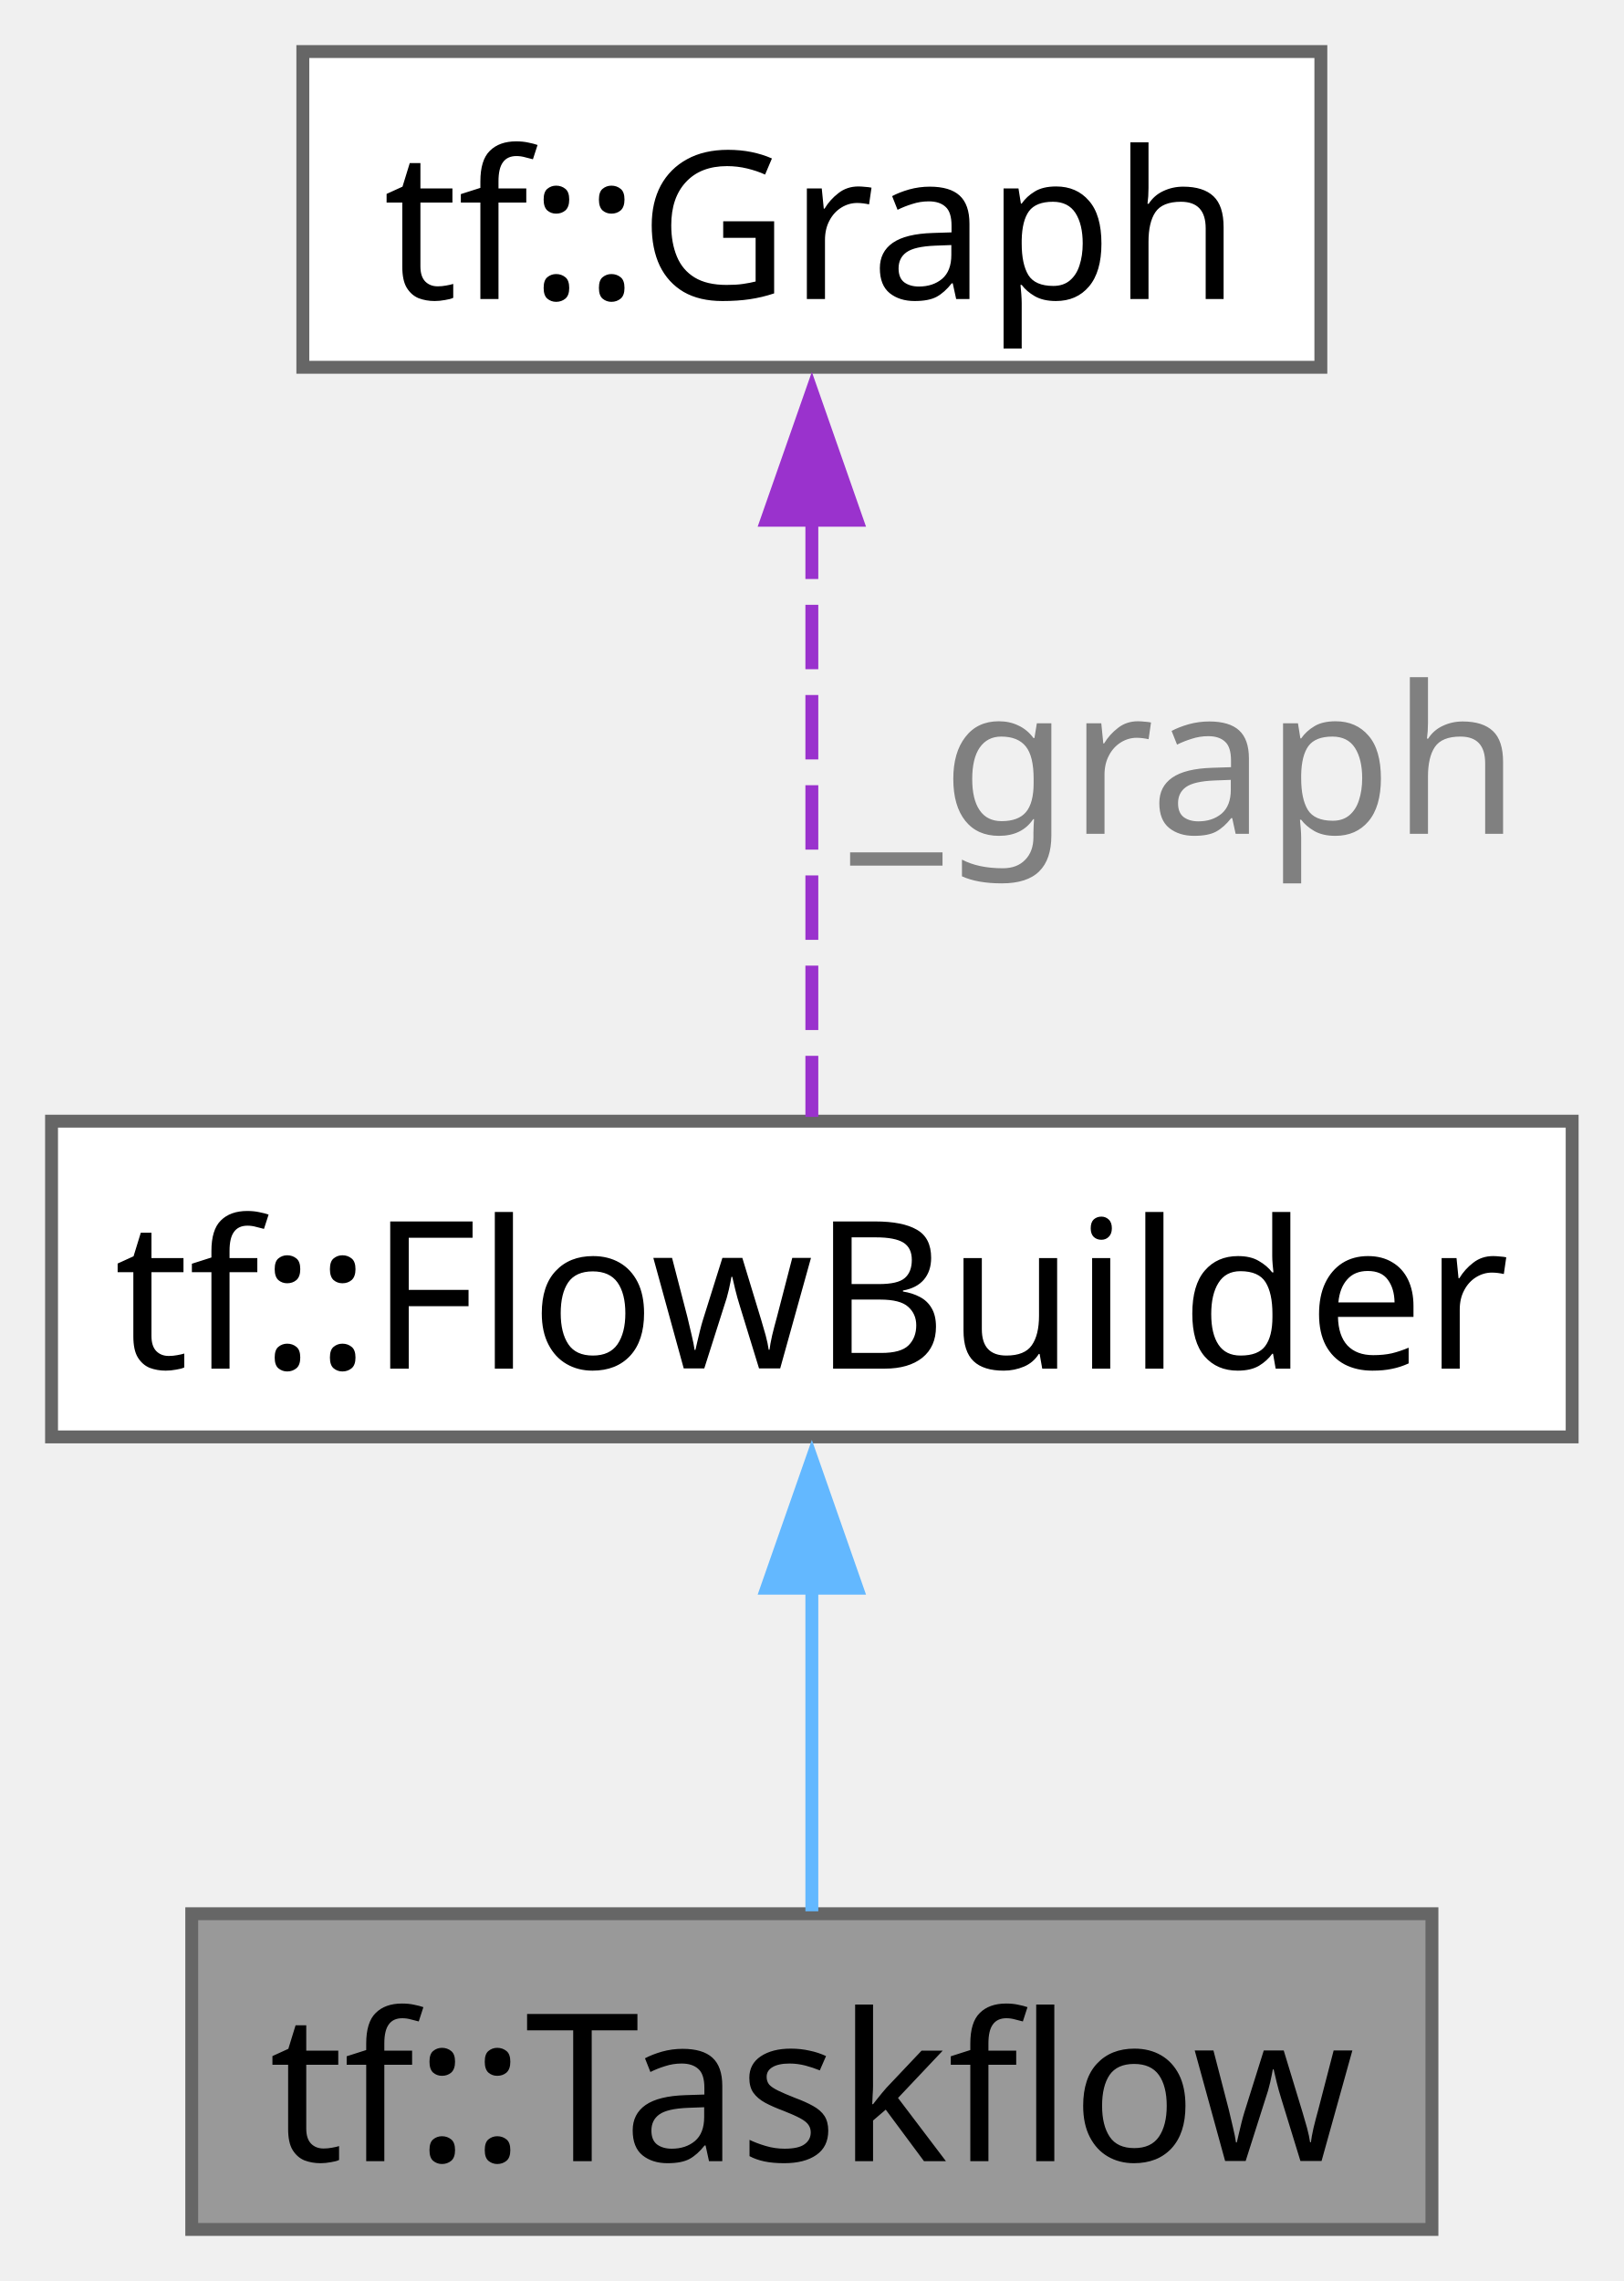
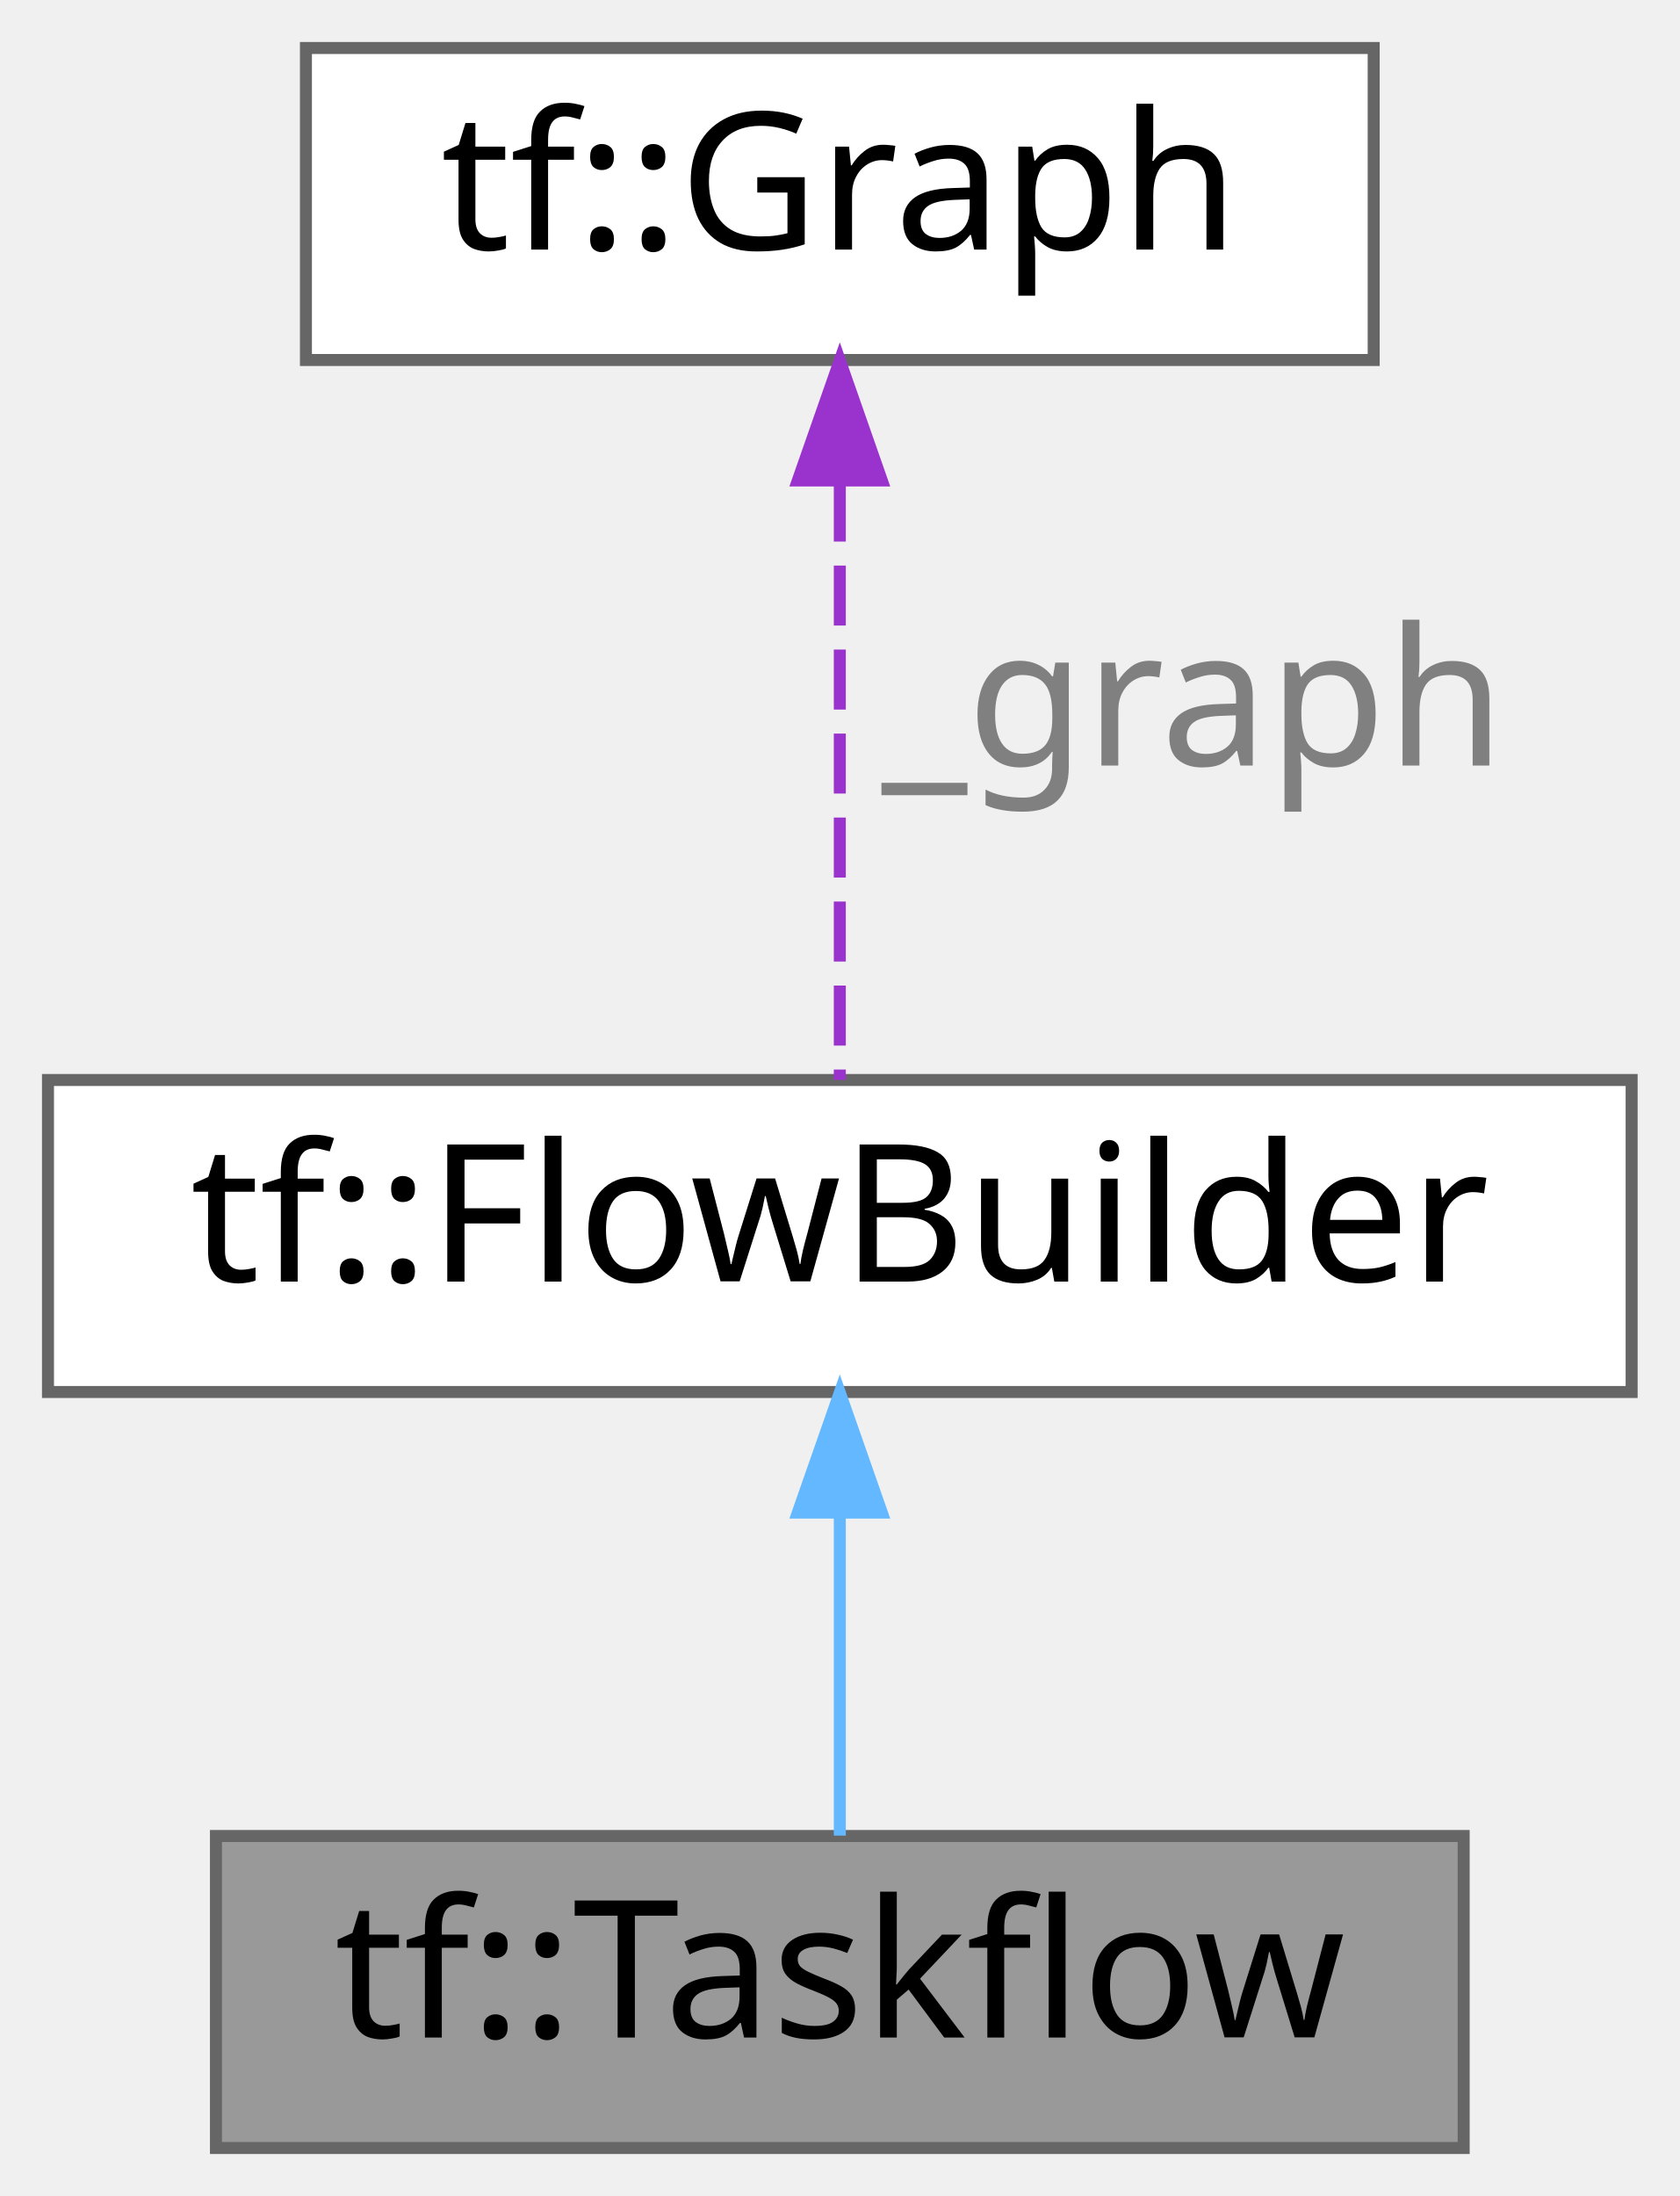
- <svg xmlns="http://www.w3.org/2000/svg" xmlns:xlink="http://www.w3.org/1999/xlink" width="126pt" height="177pt" viewBox="0.00 0.00 126.00 177.00">
-   <g id="graph0" class="graph" transform="scale(1 1) rotate(0) translate(4 173)">
+ <svg xmlns="http://www.w3.org/2000/svg" xmlns:xlink="http://www.w3.org/1999/xlink" width="140pt" height="183pt" viewBox="0.00 0.00 140.00 183.00">
+   <g id="graph0" class="graph" transform="scale(1 1) rotate(0) translate(4 179)">
    <g id="Node000001" class="node">
      <g id="a_Node000001">
        <a xlink:title="class to create a taskflow object">
-           <polygon fill="#999999" stroke="#666666" points="107.12,-24.5 10.88,-24.5 10.88,0 107.12,0 107.12,-24.5" />
-           <text text-anchor="middle" x="59" y="-5.3" font-family="SourceSansPro" font-size="16.00">tf::Taskflow</text>
+           <polygon fill="#999999" stroke="#666666" points="118,-26 14,-26 14,0 118,0 118,-26" />
+           <text text-anchor="middle" x="66" y="-9.2" font-family="SourceSansPro" font-size="16.00">tf::Taskflow</text>
        </a>
      </g>
    </g>
    <g id="Node000002" class="node">
      <g id="a_Node000002">
        <a xlink:href="classtf_1_1FlowBuilder.html" target="_top" xlink:title="class to build a task dependency graph">
-           <polygon fill="white" stroke="#666666" points="118,-86 0,-86 0,-61.5 118,-61.5 118,-86" />
-           <text text-anchor="middle" x="59" y="-66.8" font-family="SourceSansPro" font-size="16.00">tf::FlowBuilder</text>
+           <polygon fill="white" stroke="#666666" points="132,-89 0,-89 0,-63 132,-63 132,-89" />
+           <text text-anchor="middle" x="66" y="-72.2" font-family="SourceSansPro" font-size="16.00">tf::FlowBuilder</text>
        </a>
      </g>
    </g>
    <g id="edge1_Node000001_Node000002" class="edge">
      <g id="a_edge1_Node000001_Node000002">
        <a xlink:title=" ">
-           <path fill="none" stroke="#63b8ff" d="M59,-49.94C59,-41.31 59,-31.84 59,-24.69" />
-           <polygon fill="#63b8ff" stroke="#63b8ff" points="55.5,-49.76 59,-59.76 62.5,-49.76 55.5,-49.76" />
+           <path fill="none" stroke="#63b8ff" d="M66,-52.69C66,-43.68 66,-33.62 66,-26.03" />
+           <polygon fill="#63b8ff" stroke="#63b8ff" points="62.5,-52.95 66,-62.95 69.5,-52.95 62.5,-52.95" />
        </a>
      </g>
    </g>
    <g id="Node000003" class="node">
      <g id="a_Node000003">
        <a xlink:href="classtf_1_1Graph.html" target="_top" xlink:title="class to create a graph object">
-           <polygon fill="white" stroke="#666666" points="98.5,-169 19.5,-169 19.5,-144.5 98.5,-144.5 98.5,-169" />
-           <text text-anchor="middle" x="59" y="-149.8" font-family="SourceSansPro" font-size="16.00">tf::Graph</text>
+           <polygon fill="white" stroke="#666666" points="110.5,-175 21.5,-175 21.5,-149 110.5,-149 110.5,-175" />
+           <text text-anchor="middle" x="66" y="-158.2" font-family="SourceSansPro" font-size="16.00">tf::Graph</text>
        </a>
      </g>
    </g>
    <g id="edge2_Node000002_Node000003" class="edge">
      <g id="a_edge2_Node000002_Node000003">
        <a xlink:title=" ">
-           <path fill="none" stroke="#9a32cd" stroke-dasharray="5,2" d="M59,-133.07C59,-117.86 59,-98.48 59,-86.33" />
-           <polygon fill="#9a32cd" stroke="#9a32cd" points="55.5,-132.63 59,-142.63 62.5,-132.63 55.5,-132.63" />
+           <path fill="none" stroke="#9a32cd" stroke-dasharray="5,2" d="M66,-138.87C66,-122.91 66,-101.98 66,-89.01" />
+           <polygon fill="#9a32cd" stroke="#9a32cd" points="62.5,-138.96 66,-148.96 69.5,-138.96 62.5,-138.96" />
        </a>
      </g>
-       <text text-anchor="start" x="62" y="-108.3" font-family="SourceSansPro" font-size="16.00" fill="grey">_graph</text>
+       <text text-anchor="start" x="69.5" y="-115.2" font-family="SourceSansPro" font-size="16.00" fill="grey">_graph</text>
    </g>
  </g>
</svg>
